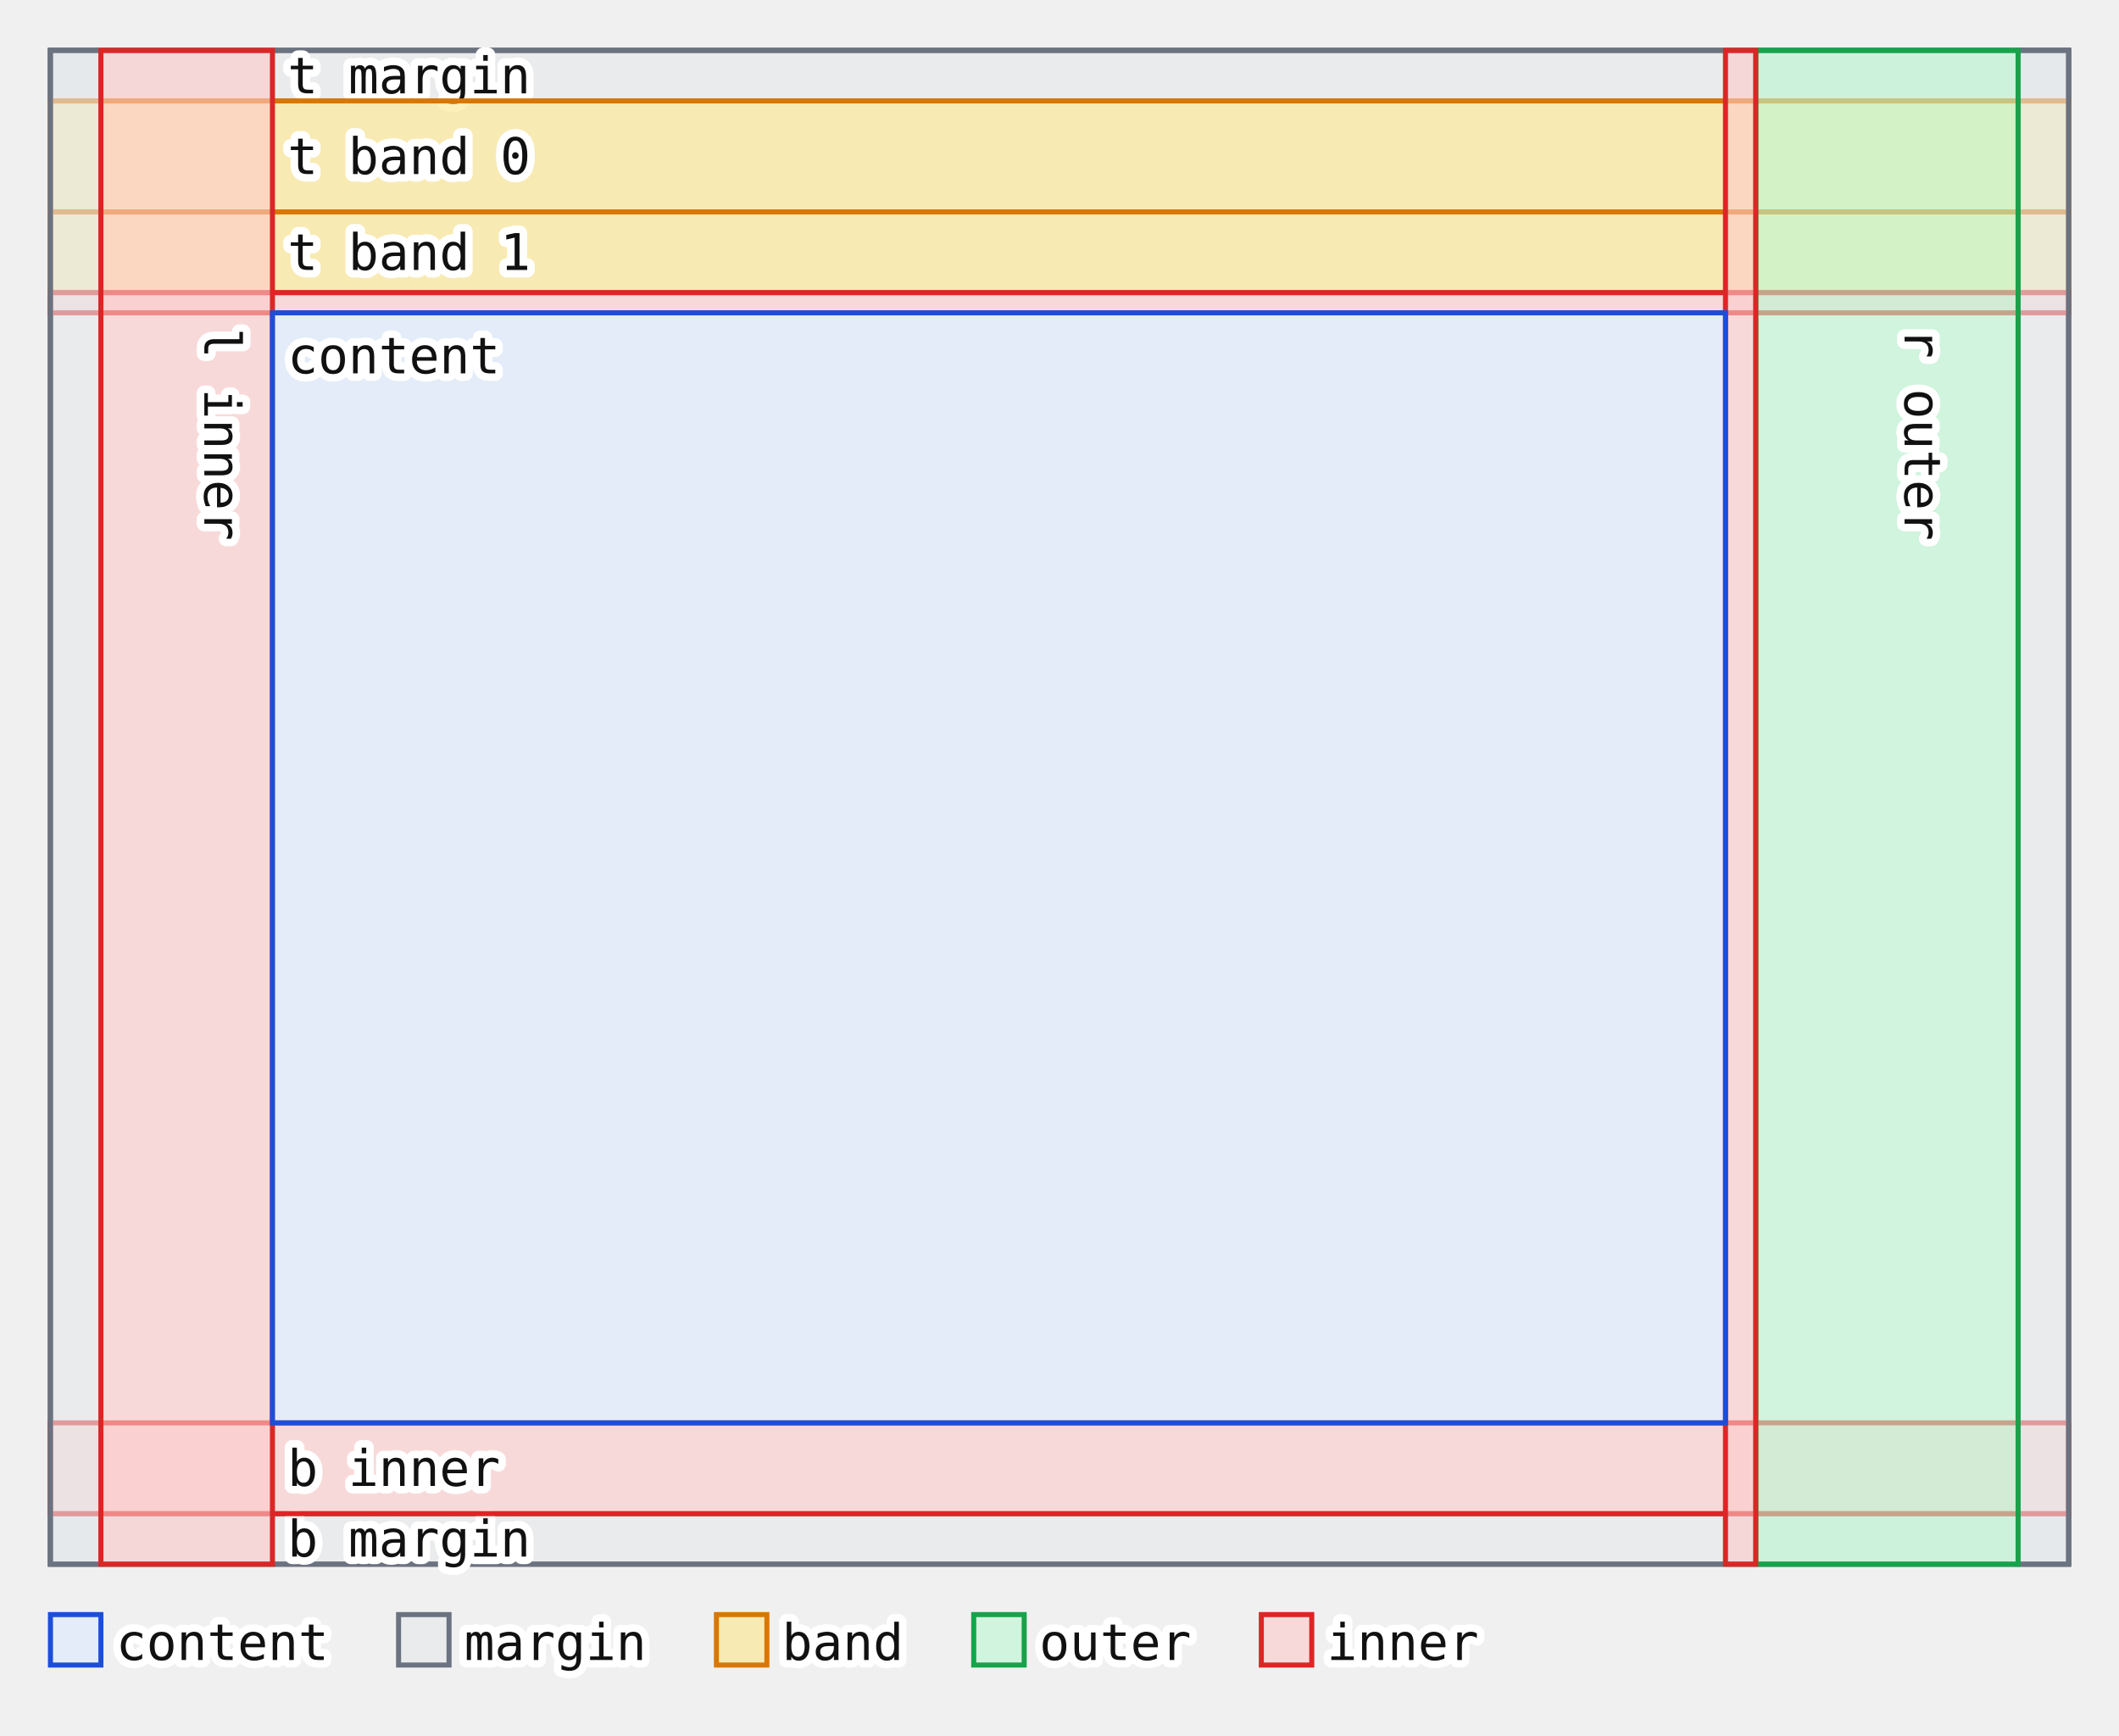
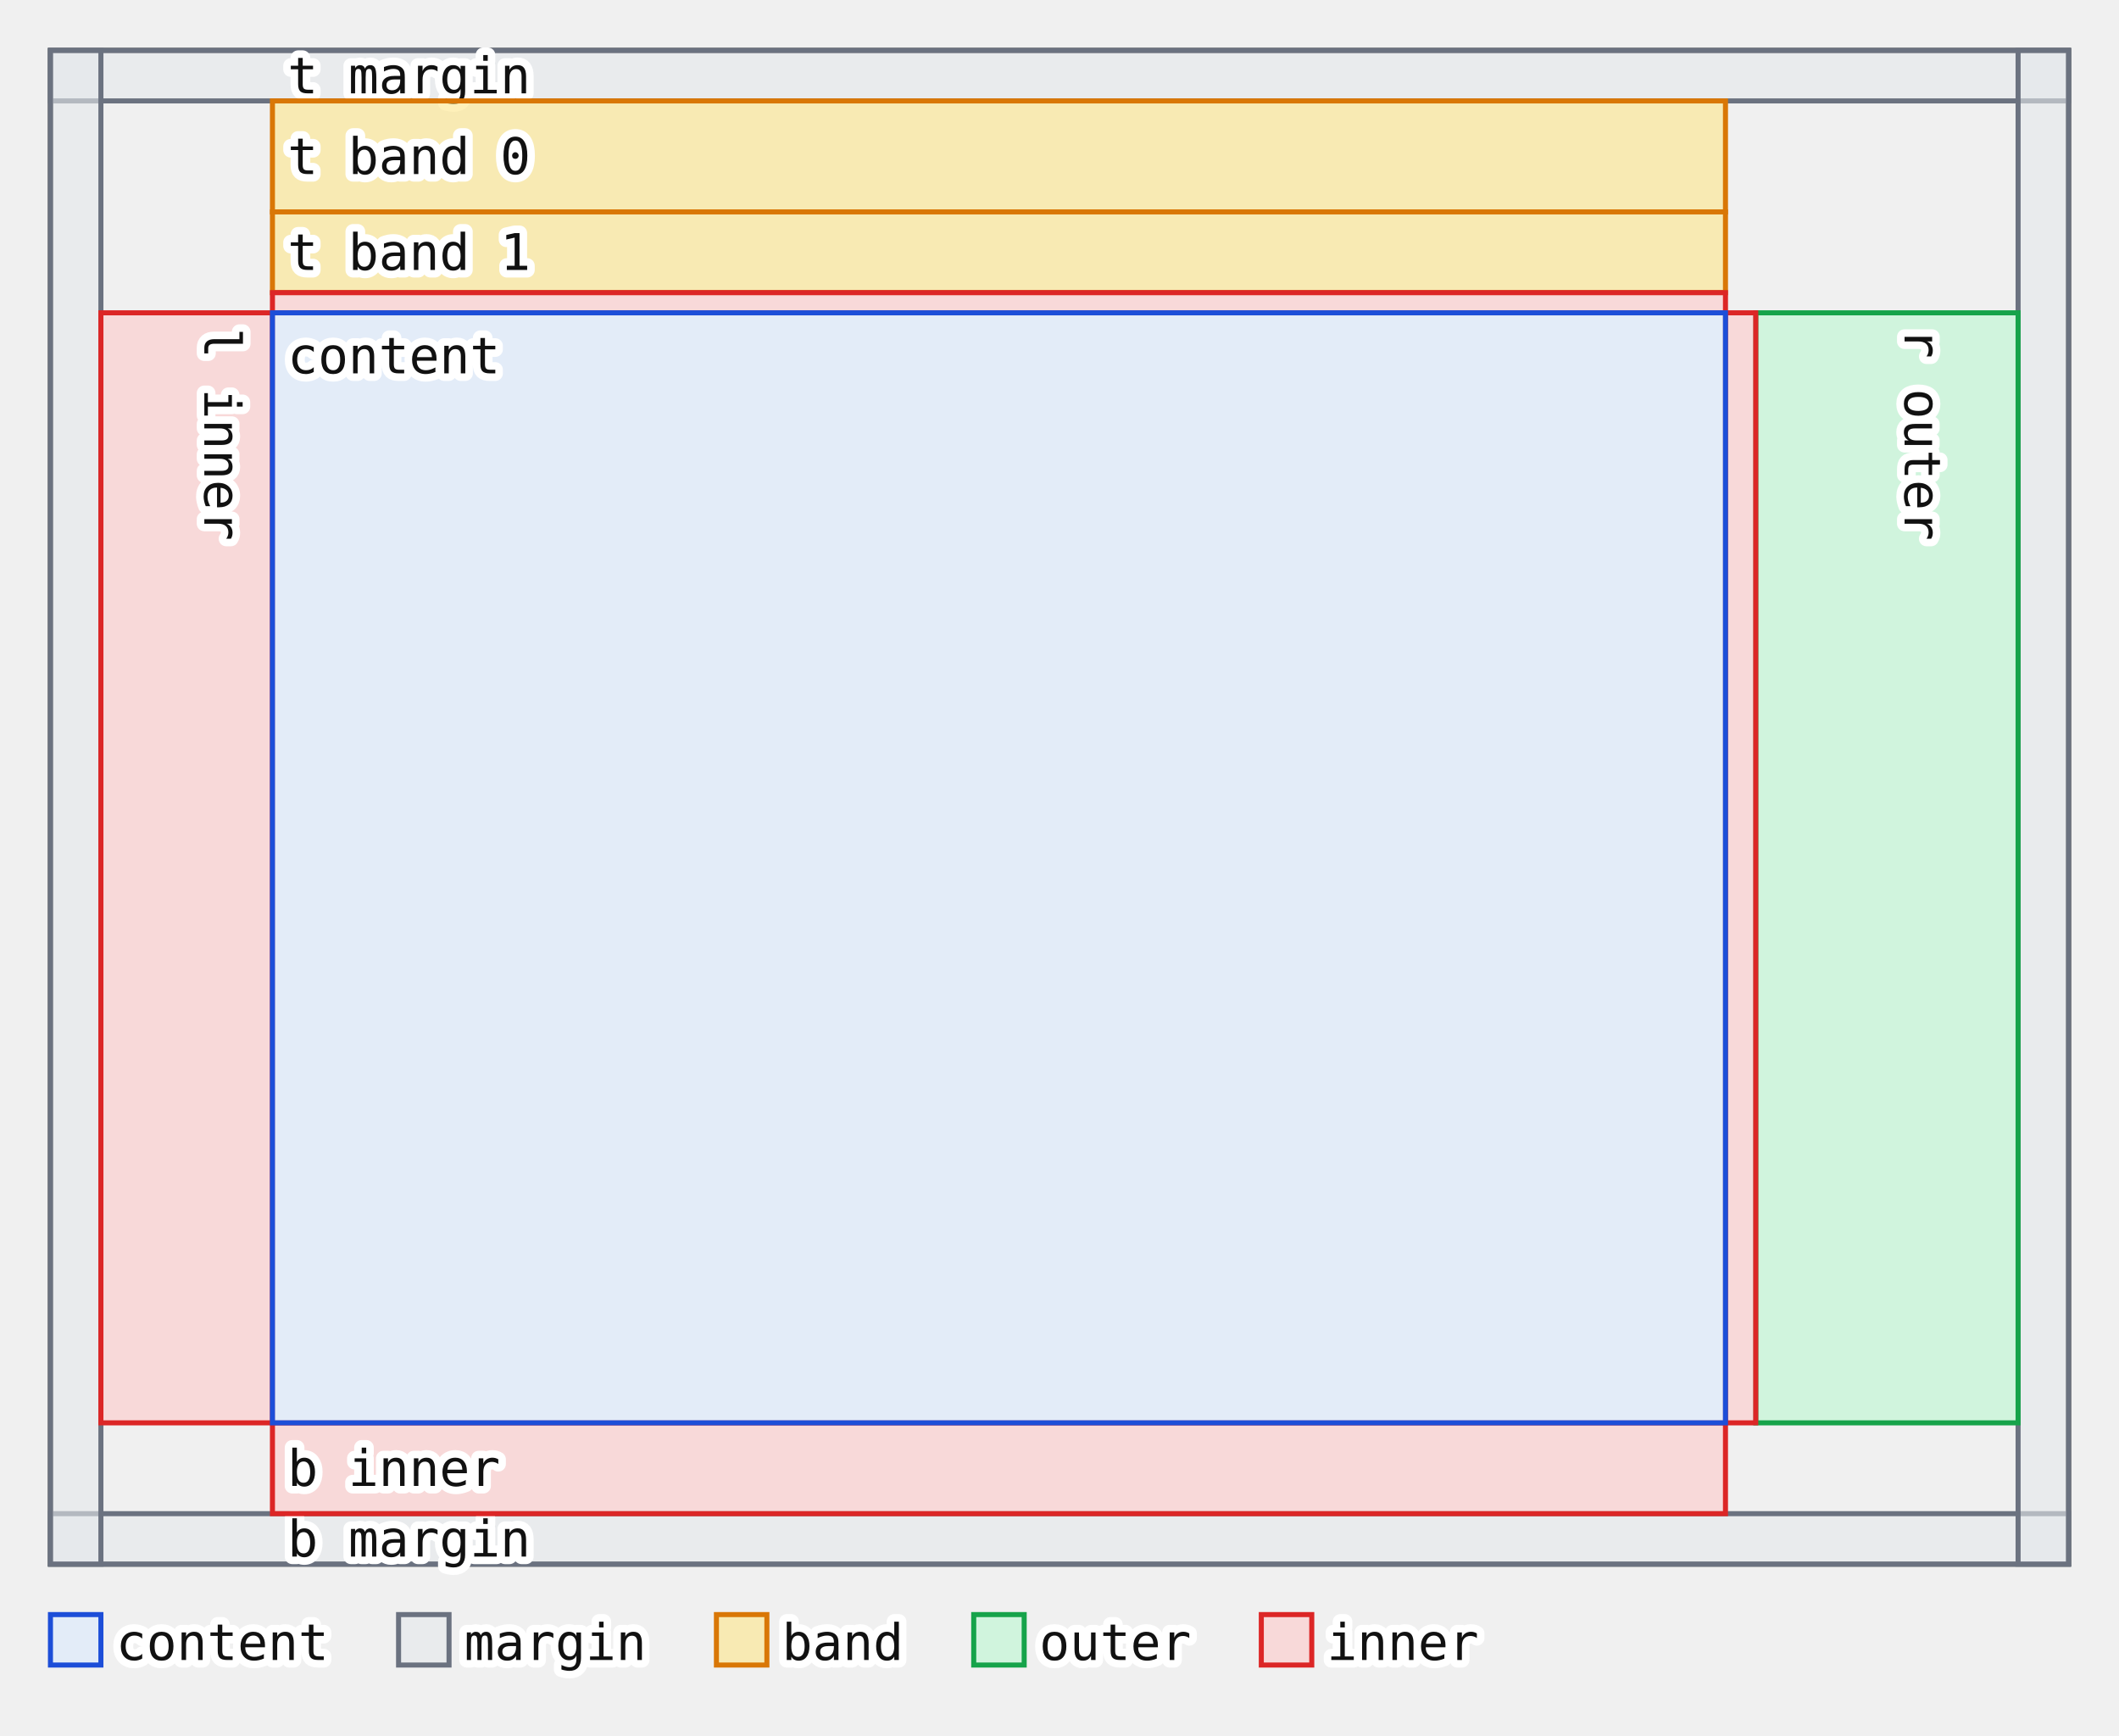
<svg xmlns="http://www.w3.org/2000/svg" viewBox="-10 -10 420 344" font-family="monospace" font-size="10">
  <rect x="0" y="0" width="400" height="300" fill="none" stroke="#111111" stroke-width="1" />
  <rect x="0" y="0" width="400" height="10" fill="#e5e7eb" fill-opacity="0.6" stroke="#6b7280" />
  <text x="47" y="8.5" fill="#111111" stroke="#ffffff" stroke-width="3" stroke-linejoin="round" paint-order="stroke">t margin</text>
-   <rect x="0" y="10" width="400" height="22" fill="#fde68a" fill-opacity="0.6" stroke="#d97706" />
+   <rect x="44" y="10" width="288" height="22" fill="#fde68a" fill-opacity="0.6" stroke="#d97706" />
  <text x="47" y="24.5" fill="#111111" stroke="#ffffff" stroke-width="3" stroke-linejoin="round" paint-order="stroke">t band 0</text>
-   <rect x="0" y="32" width="400" height="16" fill="#fde68a" fill-opacity="0.6" stroke="#d97706" />
+   <rect x="44" y="32" width="288" height="16" fill="#fde68a" fill-opacity="0.6" stroke="#d97706" />
  <text x="47" y="43.5" fill="#111111" stroke="#ffffff" stroke-width="3" stroke-linejoin="round" paint-order="stroke">t band 1</text>
-   <rect x="0" y="48" width="400" height="4" fill="#fecaca" fill-opacity="0.6" stroke="#dc2626" />
+   <rect x="44" y="48" width="288" height="4" fill="#fecaca" fill-opacity="0.6" stroke="#dc2626" />
  <rect x="0" y="290" width="400" height="10" fill="#e5e7eb" fill-opacity="0.6" stroke="#6b7280" />
  <text x="47" y="298.5" fill="#111111" stroke="#ffffff" stroke-width="3" stroke-linejoin="round" paint-order="stroke">b margin</text>
-   <rect x="0" y="272" width="400" height="18" fill="#fecaca" fill-opacity="0.6" stroke="#dc2626" />
+   <rect x="44" y="272" width="288" height="18" fill="#fecaca" fill-opacity="0.6" stroke="#dc2626" />
  <text x="47" y="284.5" fill="#111111" stroke="#ffffff" stroke-width="3" stroke-linejoin="round" paint-order="stroke">b inner</text>
  <rect x="0" y="0" width="10" height="300" fill="#e5e7eb" fill-opacity="0.6" stroke="#6b7280" />
-   <rect x="10" y="0" width="34" height="300" fill="#fecaca" fill-opacity="0.6" stroke="#dc2626" />
+   <rect x="10" y="52" width="34" height="220" fill="#fecaca" fill-opacity="0.6" stroke="#dc2626" />
  <text x="30.5" y="55" transform="rotate(90 30.5 55)" fill="#111111" stroke="#ffffff" stroke-width="3" stroke-linejoin="round" paint-order="stroke">l inner</text>
  <rect x="390" y="0" width="10" height="300" fill="#e5e7eb" fill-opacity="0.6" stroke="#6b7280" />
-   <rect x="338" y="0" width="52" height="300" fill="#bbf7d0" fill-opacity="0.6" stroke="#16a34a" />
+   <rect x="338" y="52" width="52" height="220" fill="#bbf7d0" fill-opacity="0.6" stroke="#16a34a" />
  <text x="367.5" y="55" transform="rotate(90 367.5 55)" fill="#111111" stroke="#ffffff" stroke-width="3" stroke-linejoin="round" paint-order="stroke">r outer</text>
-   <rect x="332" y="0" width="6" height="300" fill="#fecaca" fill-opacity="0.6" stroke="#dc2626" />
+   <rect x="332" y="52" width="6" height="220" fill="#fecaca" fill-opacity="0.6" stroke="#dc2626" />
  <rect x="44" y="52" width="288" height="220" fill="#dbeafe" fill-opacity="0.6" stroke="#1d4ed8" />
  <text x="47" y="64" fill="#111111" stroke="#ffffff" stroke-width="3" stroke-linejoin="round" paint-order="stroke">content</text>
  <rect x="0" y="310" width="10" height="10" fill="#dbeafe" fill-opacity="0.6" stroke="#1d4ed8" />
  <text x="13" y="319" fill="#111111" stroke="#ffffff" stroke-width="3" stroke-linejoin="round" paint-order="stroke">content</text>
  <rect x="69" y="310" width="10" height="10" fill="#e5e7eb" fill-opacity="0.6" stroke="#6b7280" />
  <text x="82" y="319" fill="#111111" stroke="#ffffff" stroke-width="3" stroke-linejoin="round" paint-order="stroke">margin</text>
  <rect x="132" y="310" width="10" height="10" fill="#fde68a" fill-opacity="0.6" stroke="#d97706" />
  <text x="145" y="319" fill="#111111" stroke="#ffffff" stroke-width="3" stroke-linejoin="round" paint-order="stroke">band</text>
  <rect x="183" y="310" width="10" height="10" fill="#bbf7d0" fill-opacity="0.6" stroke="#16a34a" />
  <text x="196" y="319" fill="#111111" stroke="#ffffff" stroke-width="3" stroke-linejoin="round" paint-order="stroke">outer</text>
  <rect x="240" y="310" width="10" height="10" fill="#fecaca" fill-opacity="0.6" stroke="#dc2626" />
  <text x="253" y="319" fill="#111111" stroke="#ffffff" stroke-width="3" stroke-linejoin="round" paint-order="stroke">inner</text>
</svg>
